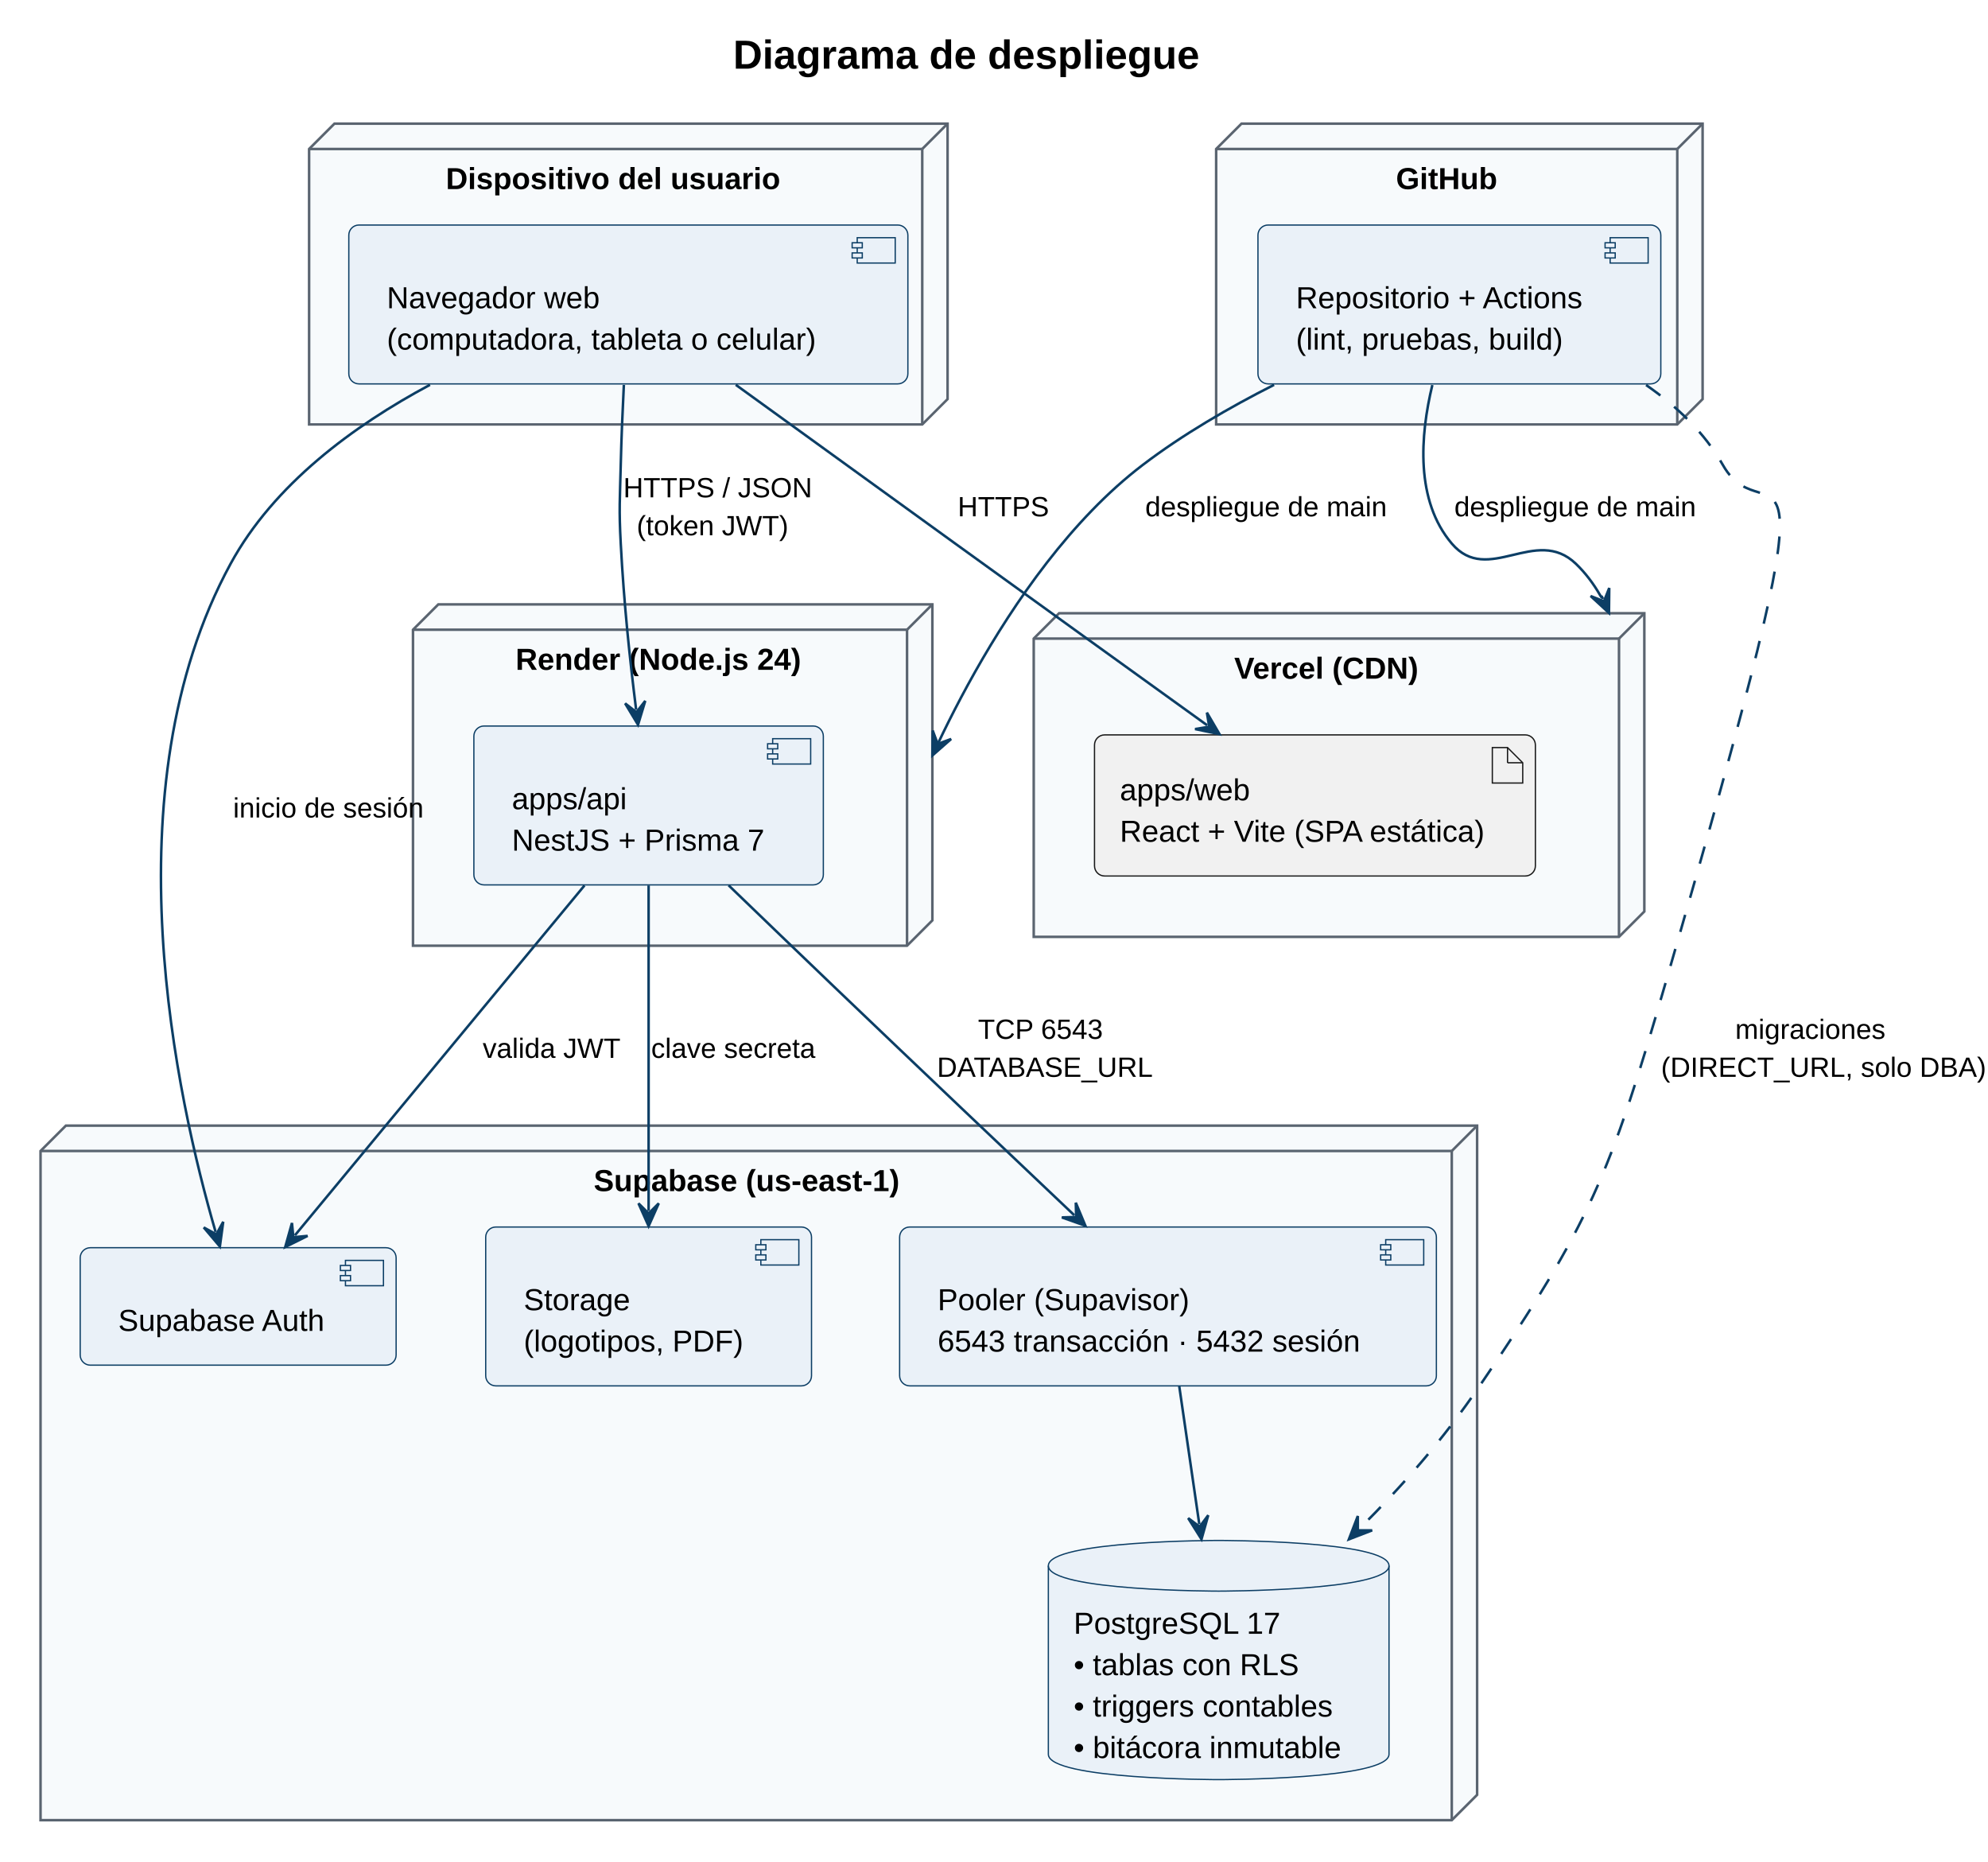
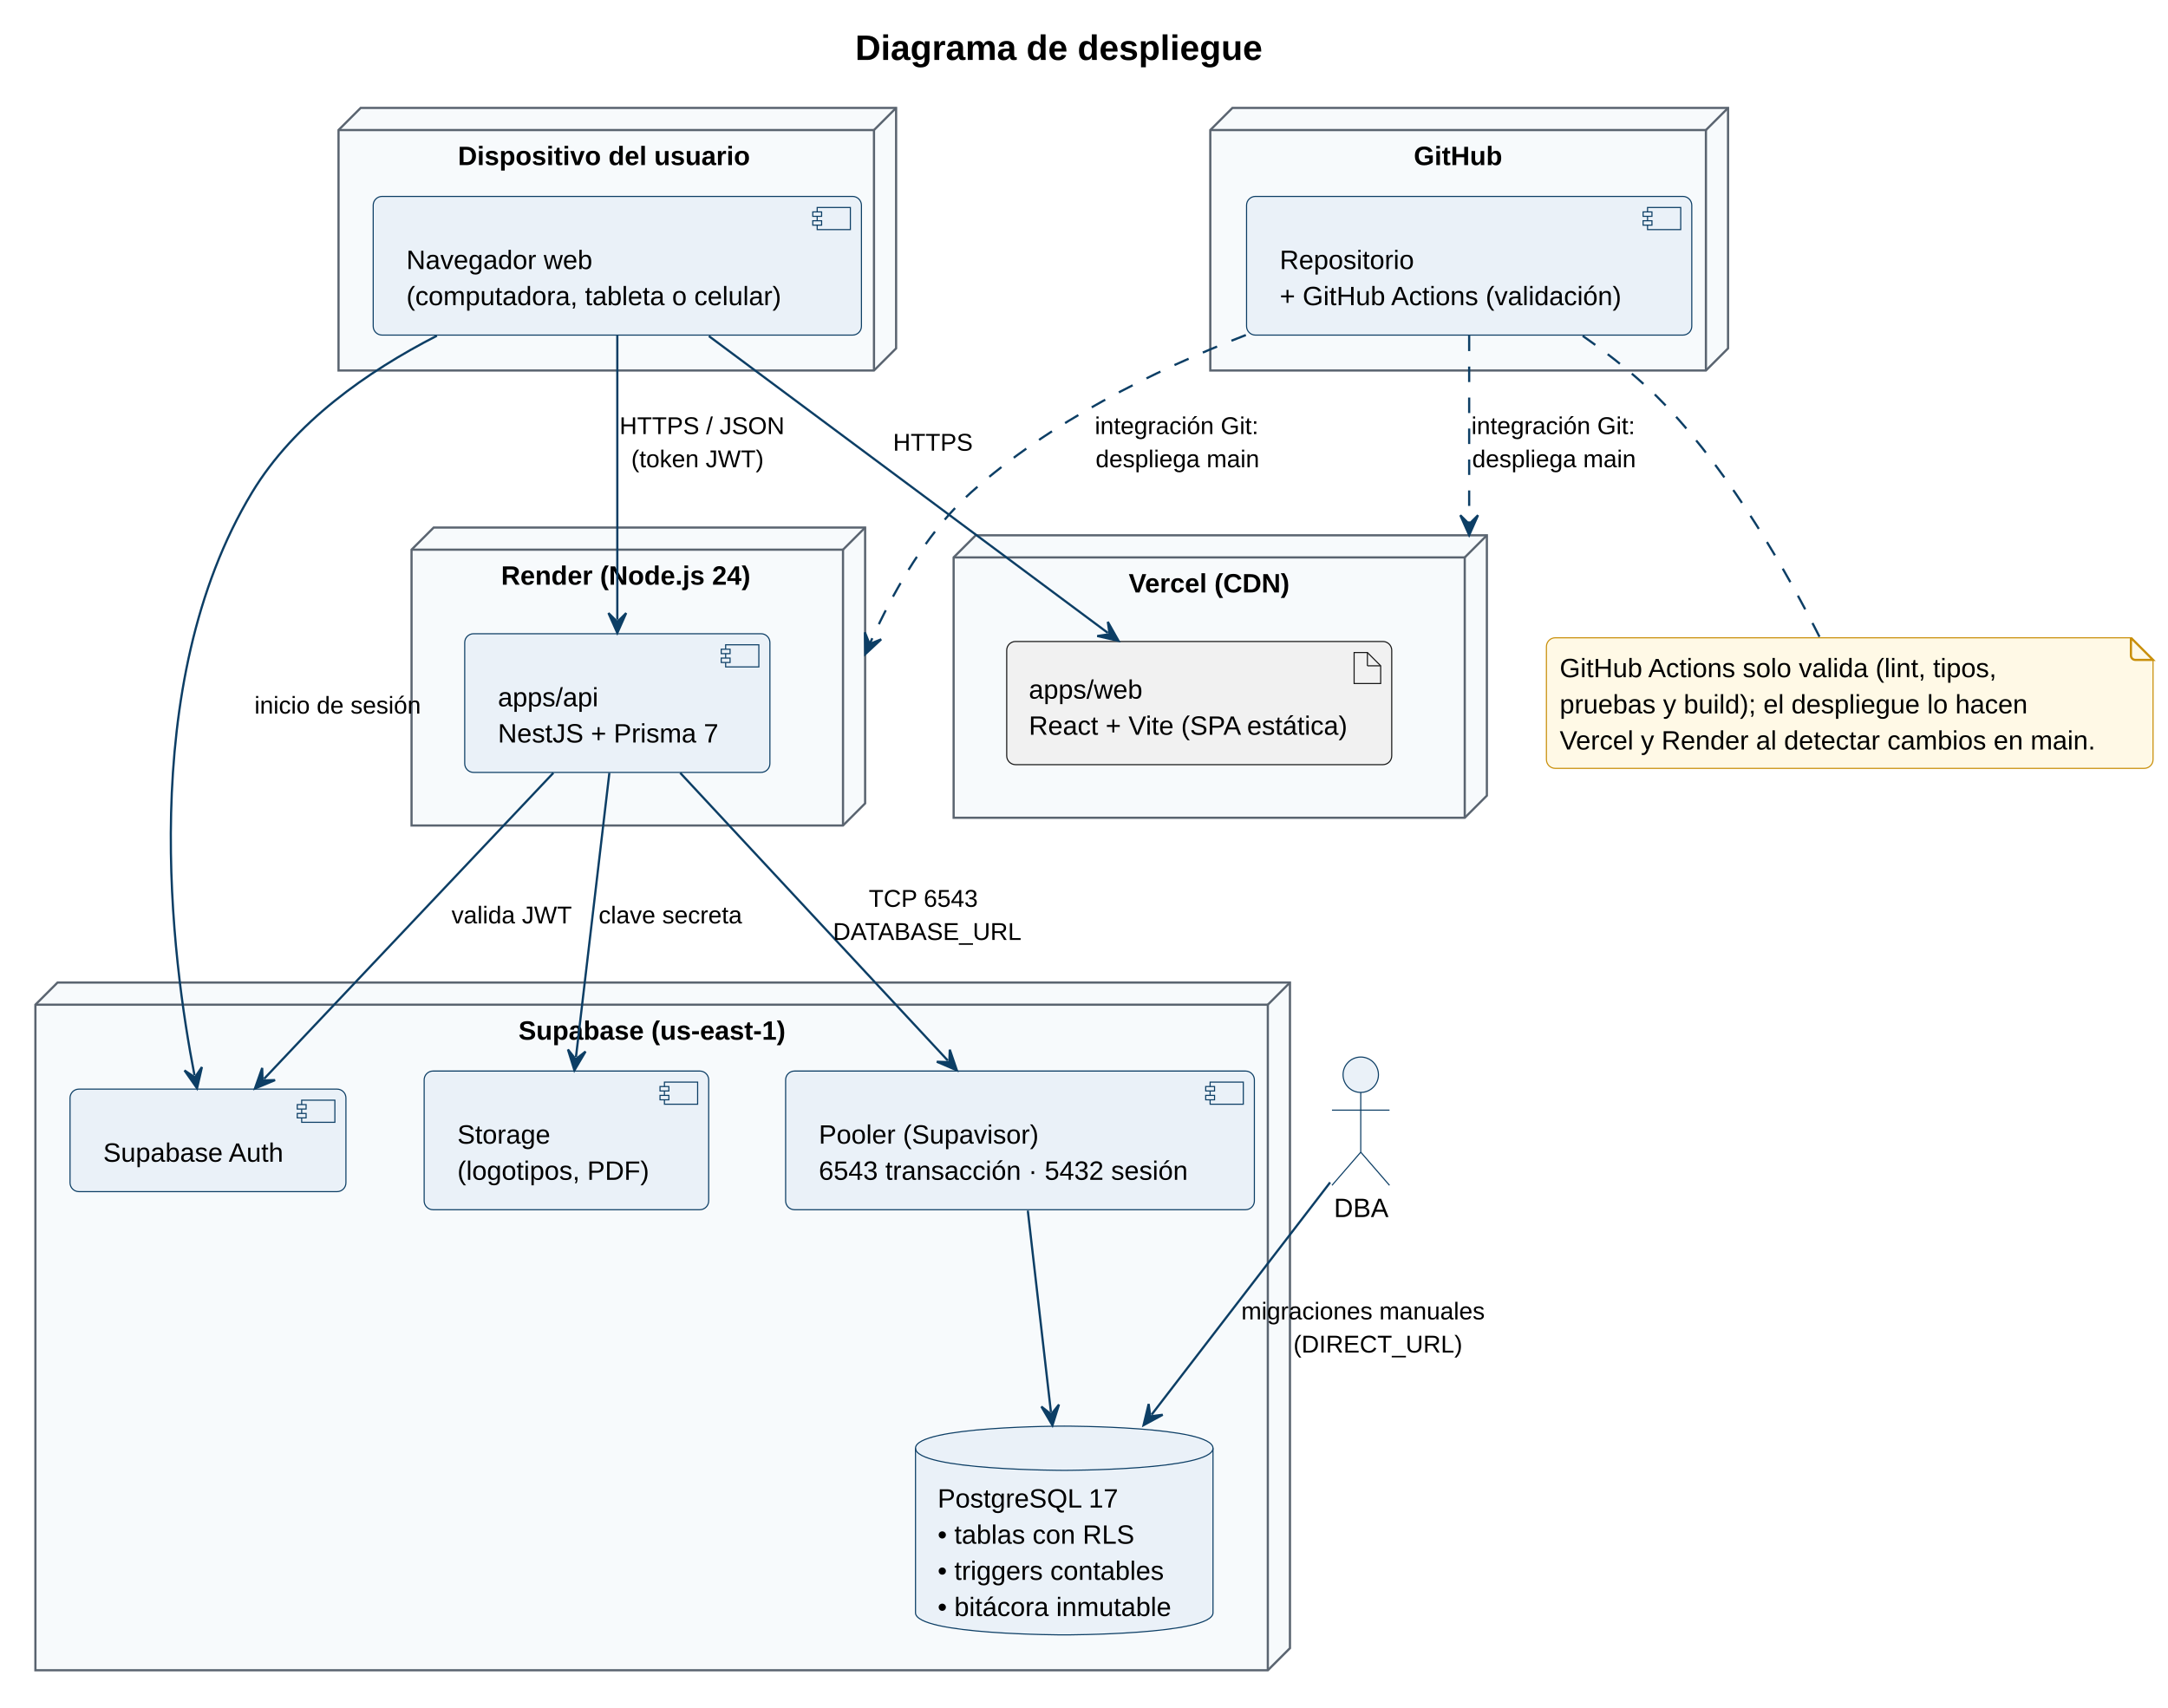
- <svg xmlns="http://www.w3.org/2000/svg" contentStyleType="text/css" data-diagram-type="DESCRIPTION" height="1148.438px" preserveAspectRatio="none" style="width:1226px;height:1148px;background:#FFFFFF;" version="1.1" viewBox="0 0 1226 1148" width="1226.562px" zoomAndPan="magnify">
+ <svg xmlns="http://www.w3.org/2000/svg" contentStyleType="text/css" data-diagram-type="DESCRIPTION" height="1206.25px" preserveAspectRatio="none" style="width:1531px;height:1206px;background:#FFFFFF;" version="1.1" viewBox="0 0 1531 1206" width="1531.25px" zoomAndPan="magnify">
  <defs />
  <g>
    <g class="title" data-source-line="2">
-       <text fill="#000000" font-family="Arial" font-size="25" font-weight="bold" lengthAdjust="spacing" textLength="301.675" x="452.123" y="42.35">Diagrama de despliegue</text>
+       <text fill="#000000" font-family="Arial" font-size="25" font-weight="bold" lengthAdjust="spacing" textLength="301.675" x="603.918" y="42.35">Diagrama de despliegue</text>
    </g>
-     <g class="cluster" data-qualified-name="DEV" data-source-line="3" id="ent0002">
-       <polygon fill="#F7FAFC" points="190.625,91.863,206.25,76.238,584.375,76.238,584.375,246.066,568.75,261.691,190.625,261.691,190.625,91.863" style="stroke:#5A6470;stroke-width:1.562;" />
-       <line style="stroke:#5A6470;stroke-width:1.562;" x1="568.75" x2="584.375" y1="91.863" y2="76.238" />
-       <line style="stroke:#5A6470;stroke-width:1.562;" x1="190.625" x2="568.75" y1="91.863" y2="91.863" />
-       <line style="stroke:#5A6470;stroke-width:1.562;" x1="568.75" x2="568.75" y1="91.863" y2="261.691" />
-       <text fill="#000000" font-family="Arial" font-size="18.75" font-weight="bold" lengthAdjust="spacing" textLength="212.608" x="274.946" y="116.594">Dispositivo del usuario</text>
+     <g class="cluster" data-qualified-name="DEV" data-source-line="4" id="ent0003">
+       <polygon fill="#F7FAFC" points="239.062,91.863,254.688,76.238,632.812,76.238,632.812,246.066,617.188,261.691,239.062,261.691,239.062,91.863" style="stroke:#5A6470;stroke-width:1.562;" />
+       <line style="stroke:#5A6470;stroke-width:1.562;" x1="617.188" x2="632.812" y1="91.863" y2="76.238" />
+       <line style="stroke:#5A6470;stroke-width:1.562;" x1="239.062" x2="617.188" y1="91.863" y2="91.863" />
+       <line style="stroke:#5A6470;stroke-width:1.562;" x1="617.188" x2="617.188" y1="91.863" y2="261.691" />
+       <text fill="#000000" font-family="Arial" font-size="18.75" font-weight="bold" lengthAdjust="spacing" textLength="212.608" x="323.384" y="116.594">Dispositivo del usuario</text>
    </g>
-     <g class="cluster" data-qualified-name="VER" data-source-line="6" id="ent0004">
-       <polygon fill="#F7FAFC" points="637.5,393.722,653.125,378.097,1014.062,378.097,1014.062,561.988,998.438,577.613,637.5,577.613,637.5,393.722" style="stroke:#5A6470;stroke-width:1.562;" />
-       <line style="stroke:#5A6470;stroke-width:1.562;" x1="998.438" x2="1014.062" y1="393.722" y2="378.097" />
-       <line style="stroke:#5A6470;stroke-width:1.562;" x1="637.5" x2="998.438" y1="393.722" y2="393.722" />
-       <line style="stroke:#5A6470;stroke-width:1.562;" x1="998.438" x2="998.438" y1="393.722" y2="577.613" />
-       <text fill="#000000" font-family="Arial" font-size="18.75" font-weight="bold" lengthAdjust="spacing" textLength="116.813" x="761.125" y="418.453">Vercel (CDN)</text>
+     <g class="cluster" data-qualified-name="VER" data-source-line="7" id="ent0005">
+       <polygon fill="#F7FAFC" points="673.438,393.722,689.062,378.097,1050,378.097,1050,561.988,1034.375,577.613,673.438,577.613,673.438,393.722" style="stroke:#5A6470;stroke-width:1.562;" />
+       <line style="stroke:#5A6470;stroke-width:1.562;" x1="1034.375" x2="1050" y1="393.722" y2="378.097" />
+       <line style="stroke:#5A6470;stroke-width:1.562;" x1="673.438" x2="1034.375" y1="393.722" y2="393.722" />
+       <line style="stroke:#5A6470;stroke-width:1.562;" x1="1034.375" x2="1034.375" y1="393.722" y2="577.613" />
+       <text fill="#000000" font-family="Arial" font-size="18.75" font-weight="bold" lengthAdjust="spacing" textLength="116.813" x="797.062" y="418.453">Vercel (CDN)</text>
    </g>
-     <g class="cluster" data-qualified-name="REN" data-source-line="9" id="ent0006">
-       <polygon fill="#F7FAFC" points="254.688,388.253,270.312,372.628,575,372.628,575,567.456,559.375,583.081,254.688,583.081,254.688,388.253" style="stroke:#5A6470;stroke-width:1.562;" />
-       <line style="stroke:#5A6470;stroke-width:1.562;" x1="559.375" x2="575" y1="388.253" y2="372.628" />
-       <line style="stroke:#5A6470;stroke-width:1.562;" x1="254.688" x2="559.375" y1="388.253" y2="388.253" />
-       <line style="stroke:#5A6470;stroke-width:1.562;" x1="559.375" x2="559.375" y1="388.253" y2="583.081" />
-       <text fill="#000000" font-family="Arial" font-size="18.75" font-weight="bold" lengthAdjust="spacing" textLength="181.295" x="317.946" y="412.985">Render (Node.js 24)</text>
+     <g class="cluster" data-qualified-name="REN" data-source-line="10" id="ent0007">
+       <polygon fill="#F7FAFC" points="290.625,388.253,306.25,372.628,610.938,372.628,610.938,567.456,595.312,583.081,290.625,583.081,290.625,388.253" style="stroke:#5A6470;stroke-width:1.562;" />
+       <line style="stroke:#5A6470;stroke-width:1.562;" x1="595.312" x2="610.938" y1="388.253" y2="372.628" />
+       <line style="stroke:#5A6470;stroke-width:1.562;" x1="290.625" x2="595.312" y1="388.253" y2="388.253" />
+       <line style="stroke:#5A6470;stroke-width:1.562;" x1="595.312" x2="595.312" y1="388.253" y2="583.081" />
+       <text fill="#000000" font-family="Arial" font-size="18.75" font-weight="bold" lengthAdjust="spacing" textLength="181.295" x="353.884" y="412.985">Render (Node.js 24)</text>
    </g>
-     <g class="cluster" data-qualified-name="SUP" data-source-line="12" id="ent0008">
-       <polygon fill="#F7FAFC" points="25,709.644,40.625,694.019,910.938,694.019,910.938,1106.613,895.312,1122.238,25,1122.238,25,709.644" style="stroke:#5A6470;stroke-width:1.562;" />
+     <g class="cluster" data-qualified-name="SUP" data-source-line="13" id="ent0009">
+       <polygon fill="#F7FAFC" points="25,709.644,40.625,694.019,910.938,694.019,910.938,1164.159,895.312,1179.784,25,1179.784,25,709.644" style="stroke:#5A6470;stroke-width:1.562;" />
      <line style="stroke:#5A6470;stroke-width:1.562;" x1="895.312" x2="910.938" y1="709.644" y2="694.019" />
      <line style="stroke:#5A6470;stroke-width:1.562;" x1="25" x2="895.312" y1="709.644" y2="709.644" />
-       <line style="stroke:#5A6470;stroke-width:1.562;" x1="895.312" x2="895.312" y1="709.644" y2="1122.238" />
+       <line style="stroke:#5A6470;stroke-width:1.562;" x1="895.312" x2="895.312" y1="709.644" y2="1179.784" />
      <text fill="#000000" font-family="Arial" font-size="18.75" font-weight="bold" lengthAdjust="spacing" textLength="191.176" x="366.131" y="734.375">Supabase (us-east-1)</text>
    </g>
-     <g class="cluster" data-qualified-name="GH" data-source-line="18" id="ent0013">
-       <polygon fill="#F7FAFC" points="750,91.863,765.625,76.238,1050,76.238,1050,246.066,1034.375,261.691,750,261.691,750,91.863" style="stroke:#5A6470;stroke-width:1.562;" />
-       <line style="stroke:#5A6470;stroke-width:1.562;" x1="1034.375" x2="1050" y1="91.863" y2="76.238" />
-       <line style="stroke:#5A6470;stroke-width:1.562;" x1="750" x2="1034.375" y1="91.863" y2="91.863" />
-       <line style="stroke:#5A6470;stroke-width:1.562;" x1="1034.375" x2="1034.375" y1="91.863" y2="261.691" />
-       <text fill="#000000" font-family="Arial" font-size="18.75" font-weight="bold" lengthAdjust="spacing" textLength="65.701" x="860.9" y="116.594">GitHub</text>
+     <g class="cluster" data-qualified-name="GH" data-source-line="19" id="ent0014">
+       <polygon fill="#F7FAFC" points="854.688,91.863,870.312,76.238,1220.312,76.238,1220.312,246.066,1204.688,261.691,854.688,261.691,854.688,91.863" style="stroke:#5A6470;stroke-width:1.562;" />
+       <line style="stroke:#5A6470;stroke-width:1.562;" x1="1204.688" x2="1220.312" y1="91.863" y2="76.238" />
+       <line style="stroke:#5A6470;stroke-width:1.562;" x1="854.688" x2="1204.688" y1="91.863" y2="91.863" />
+       <line style="stroke:#5A6470;stroke-width:1.562;" x1="1204.688" x2="1204.688" y1="91.863" y2="261.691" />
+       <text fill="#000000" font-family="Arial" font-size="18.75" font-weight="bold" lengthAdjust="spacing" textLength="65.701" x="998.4" y="116.594">GitHub</text>
    </g>
-     <g class="entity" data-qualified-name="DEV.NAV" data-source-line="4" id="ent0003">
-       <rect fill="#EAF1F8" height="97.95" rx="6.25" ry="6.25" style="stroke:#0C3E65;stroke-width:0.781;" width="344.783" x="215.109" y="138.738" />
-       <rect fill="#EAF1F8" height="15.625" style="stroke:#0C3E65;stroke-width:0.781;" width="23.438" x="528.643" y="146.55" />
-       <rect fill="#EAF1F8" height="3.125" style="stroke:#0C3E65;stroke-width:0.781;" width="6.25" x="525.518" y="149.675" />
-       <rect fill="#EAF1F8" height="3.125" style="stroke:#0C3E65;stroke-width:0.781;" width="6.25" x="525.518" y="155.925" />
-       <text fill="#000000" font-family="Arial" font-size="18.75" lengthAdjust="spacing" textLength="139.257" x="238.547" y="190.031">Navegador web</text>
-       <text fill="#000000" font-family="Arial" font-size="18.75" lengthAdjust="spacing" textLength="282.283" x="238.547" y="215.569">(computadora, tableta o celular)</text>
+     <g class="entity" data-qualified-name="DEV.NAV" data-source-line="5" id="ent0004">
+       <rect fill="#EAF1F8" height="97.95" rx="6.25" ry="6.25" style="stroke:#0C3E65;stroke-width:0.781;" width="344.783" x="263.547" y="138.738" />
+       <rect fill="#EAF1F8" height="15.625" style="stroke:#0C3E65;stroke-width:0.781;" width="23.438" x="577.08" y="146.55" />
+       <rect fill="#EAF1F8" height="3.125" style="stroke:#0C3E65;stroke-width:0.781;" width="6.25" x="573.955" y="149.675" />
+       <rect fill="#EAF1F8" height="3.125" style="stroke:#0C3E65;stroke-width:0.781;" width="6.25" x="573.955" y="155.925" />
+       <text fill="#000000" font-family="Arial" font-size="18.75" lengthAdjust="spacing" textLength="139.257" x="286.984" y="190.031">Navegador web</text>
+       <text fill="#000000" font-family="Arial" font-size="18.75" lengthAdjust="spacing" textLength="282.283" x="286.984" y="215.569">(computadora, tableta o celular)</text>
    </g>
-     <g class="entity" data-qualified-name="VER.WEB" data-source-line="7" id="ent0005">
-       <rect fill="#F1F1F1" height="87.013" rx="6.25" ry="6.25" style="stroke:#181818;stroke-width:0.781;" width="271.895" x="674.984" y="453.097" />
-       <polygon fill="#F1F1F1" points="920.317,460.909,920.317,482.784,939.067,482.784,939.067,470.284,929.692,460.909,920.317,460.909" style="stroke:#181818;stroke-width:0.781;" />
-       <line style="stroke:#181818;stroke-width:0.781;" x1="929.692" x2="929.692" y1="460.909" y2="470.284" />
-       <line style="stroke:#181818;stroke-width:0.781;" x1="939.067" x2="929.692" y1="470.284" y2="470.284" />
-       <text fill="#000000" font-family="Arial" font-size="18.75" lengthAdjust="spacing" textLength="86.382" x="690.609" y="493.453">apps/web</text>
-       <text fill="#000000" font-family="Arial" font-size="18.75" lengthAdjust="spacing" textLength="225.02" x="690.609" y="518.991">React + Vite (SPA estática)</text>
+     <g class="entity" data-qualified-name="VER.WEB" data-source-line="8" id="ent0006">
+       <rect fill="#F1F1F1" height="87.013" rx="6.25" ry="6.25" style="stroke:#181818;stroke-width:0.781;" width="271.895" x="710.922" y="453.097" />
+       <polygon fill="#F1F1F1" points="956.255,460.909,956.255,482.784,975.005,482.784,975.005,470.284,965.63,460.909,956.255,460.909" style="stroke:#181818;stroke-width:0.781;" />
+       <line style="stroke:#181818;stroke-width:0.781;" x1="965.63" x2="965.63" y1="460.909" y2="470.284" />
+       <line style="stroke:#181818;stroke-width:0.781;" x1="975.005" x2="965.63" y1="470.284" y2="470.284" />
+       <text fill="#000000" font-family="Arial" font-size="18.75" lengthAdjust="spacing" textLength="86.382" x="726.547" y="493.453">apps/web</text>
+       <text fill="#000000" font-family="Arial" font-size="18.75" lengthAdjust="spacing" textLength="225.02" x="726.547" y="518.991">React + Vite (SPA estática)</text>
    </g>
-     <g class="entity" data-qualified-name="REN.API" data-source-line="10" id="ent0007">
-       <rect fill="#EAF1F8" height="97.95" rx="6.25" ry="6.25" style="stroke:#0C3E65;stroke-width:0.781;" width="215.52" x="292.234" y="447.628" />
-       <rect fill="#EAF1F8" height="15.625" style="stroke:#0C3E65;stroke-width:0.781;" width="23.438" x="476.504" y="455.441" />
-       <rect fill="#EAF1F8" height="3.125" style="stroke:#0C3E65;stroke-width:0.781;" width="6.25" x="473.379" y="458.566" />
-       <rect fill="#EAF1F8" height="3.125" style="stroke:#0C3E65;stroke-width:0.781;" width="6.25" x="473.379" y="464.816" />
-       <text fill="#000000" font-family="Arial" font-size="18.75" lengthAdjust="spacing" textLength="76.425" x="315.672" y="498.922">apps/api</text>
-       <text fill="#000000" font-family="Arial" font-size="18.75" lengthAdjust="spacing" textLength="153.02" x="315.672" y="524.46">NestJS + Prisma 7</text>
+     <g class="entity" data-qualified-name="REN.API" data-source-line="11" id="ent0008">
+       <rect fill="#EAF1F8" height="97.95" rx="6.25" ry="6.25" style="stroke:#0C3E65;stroke-width:0.781;" width="215.52" x="328.172" y="447.628" />
+       <rect fill="#EAF1F8" height="15.625" style="stroke:#0C3E65;stroke-width:0.781;" width="23.438" x="512.442" y="455.441" />
+       <rect fill="#EAF1F8" height="3.125" style="stroke:#0C3E65;stroke-width:0.781;" width="6.25" x="509.317" y="458.566" />
+       <rect fill="#EAF1F8" height="3.125" style="stroke:#0C3E65;stroke-width:0.781;" width="6.25" x="509.317" y="464.816" />
+       <text fill="#000000" font-family="Arial" font-size="18.75" lengthAdjust="spacing" textLength="76.425" x="351.609" y="498.922">apps/api</text>
+       <text fill="#000000" font-family="Arial" font-size="18.75" lengthAdjust="spacing" textLength="153.02" x="351.609" y="524.46">NestJS + Prisma 7</text>
    </g>
-     <g class="entity" data-qualified-name="SUP.PG" data-source-line="13" id="ent0009">
-       <path d="M646.516,965.394 C646.516,949.769 751.56,949.769 751.56,949.769 C751.56,949.769 856.604,949.769 856.604,965.394 L856.604,1081.607 C856.604,1097.232 751.56,1097.232 751.56,1097.232 C751.56,1097.232 646.516,1097.232 646.516,1081.607 L646.516,965.394" fill="#EAF1F8" style="stroke:#0C3E65;stroke-width:0.781;" />
-       <path d="M646.516,965.394 C646.516,981.019 751.56,981.019 751.56,981.019 C751.56,981.019 856.604,981.019 856.604,965.394" fill="none" style="stroke:#0C3E65;stroke-width:0.781;" />
-       <text fill="#000000" font-family="Arial" font-size="18.75" lengthAdjust="spacing" textLength="129.376" x="662.141" y="1007.313">PostgreSQL 17</text>
-       <text fill="#000000" font-family="Arial" font-size="18.75" lengthAdjust="spacing" textLength="138.545" x="662.141" y="1032.85">• tablas con RLS</text>
-       <text fill="#000000" font-family="Arial" font-size="18.75" lengthAdjust="spacing" textLength="171.657" x="662.141" y="1058.388">• triggers contables</text>
-       <text fill="#000000" font-family="Arial" font-size="18.75" lengthAdjust="spacing" textLength="178.839" x="662.141" y="1083.926">• bitácora inmutable</text>
+     <g class="entity" data-qualified-name="SUP.PG" data-source-line="14" id="ent0010">
+       <path d="M646.516,1022.941 C646.516,1007.316 751.56,1007.316 751.56,1007.316 C751.56,1007.316 856.604,1007.316 856.604,1022.941 L856.604,1139.154 C856.604,1154.779 751.56,1154.779 751.56,1154.779 C751.56,1154.779 646.516,1154.779 646.516,1139.154 L646.516,1022.941" fill="#EAF1F8" style="stroke:#0C3E65;stroke-width:0.781;" />
+       <path d="M646.516,1022.941 C646.516,1038.566 751.56,1038.566 751.56,1038.566 C751.56,1038.566 856.604,1038.566 856.604,1022.941" fill="none" style="stroke:#0C3E65;stroke-width:0.781;" />
+       <text fill="#000000" font-family="Arial" font-size="18.75" lengthAdjust="spacing" textLength="129.376" x="662.141" y="1064.86">PostgreSQL 17</text>
+       <text fill="#000000" font-family="Arial" font-size="18.75" lengthAdjust="spacing" textLength="138.545" x="662.141" y="1090.397">• tablas con RLS</text>
+       <text fill="#000000" font-family="Arial" font-size="18.75" lengthAdjust="spacing" textLength="171.657" x="662.141" y="1115.935">• triggers contables</text>
+       <text fill="#000000" font-family="Arial" font-size="18.75" lengthAdjust="spacing" textLength="178.839" x="662.141" y="1141.473">• bitácora inmutable</text>
    </g>
-     <g class="entity" data-qualified-name="SUP.AUTH" data-source-line="14" id="ent0010">
+     <g class="entity" data-qualified-name="SUP.AUTH" data-source-line="15" id="ent0011">
      <rect fill="#EAF1F8" height="72.413" rx="6.25" ry="6.25" style="stroke:#0C3E65;stroke-width:0.781;" width="194.838" x="49.453" y="769.284" />
      <rect fill="#EAF1F8" height="15.625" style="stroke:#0C3E65;stroke-width:0.781;" width="23.438" x="213.042" y="777.097" />
      <rect fill="#EAF1F8" height="3.125" style="stroke:#0C3E65;stroke-width:0.781;" width="6.25" x="209.917" y="780.222" />
      <rect fill="#EAF1F8" height="3.125" style="stroke:#0C3E65;stroke-width:0.781;" width="6.25" x="209.917" y="786.472" />
      <text fill="#000000" font-family="Arial" font-size="18.75" lengthAdjust="spacing" textLength="132.338" x="72.891" y="820.578">Supabase Auth</text>
    </g>
-     <g class="entity" data-qualified-name="SUP.STO" data-source-line="15" id="ent0011">
+     <g class="entity" data-qualified-name="SUP.STO" data-source-line="16" id="ent0012">
      <rect fill="#EAF1F8" height="97.95" rx="6.25" ry="6.25" style="stroke:#0C3E65;stroke-width:0.781;" width="200.932" x="299.531" y="756.519" />
      <rect fill="#EAF1F8" height="15.625" style="stroke:#0C3E65;stroke-width:0.781;" width="23.438" x="469.214" y="764.331" />
      <rect fill="#EAF1F8" height="3.125" style="stroke:#0C3E65;stroke-width:0.781;" width="6.25" x="466.089" y="767.456" />
      <rect fill="#EAF1F8" height="3.125" style="stroke:#0C3E65;stroke-width:0.781;" width="6.25" x="466.089" y="773.706" />
      <text fill="#000000" font-family="Arial" font-size="18.75" lengthAdjust="spacing" textLength="68.775" x="322.969" y="807.813">Storage</text>
      <text fill="#000000" font-family="Arial" font-size="18.75" lengthAdjust="spacing" textLength="138.432" x="322.969" y="833.35">(logotipos, PDF)</text>
    </g>
-     <g class="entity" data-qualified-name="SUP.POOL" data-source-line="16" id="ent0012">
+     <g class="entity" data-qualified-name="SUP.POOL" data-source-line="17" id="ent0013">
      <rect fill="#EAF1F8" height="97.95" rx="6.25" ry="6.25" style="stroke:#0C3E65;stroke-width:0.781;" width="331.021" x="554.797" y="756.519" />
      <rect fill="#EAF1F8" height="15.625" style="stroke:#0C3E65;stroke-width:0.781;" width="23.438" x="854.567" y="764.331" />
      <rect fill="#EAF1F8" height="3.125" style="stroke:#0C3E65;stroke-width:0.781;" width="6.25" x="851.442" y="767.456" />
      <rect fill="#EAF1F8" height="3.125" style="stroke:#0C3E65;stroke-width:0.781;" width="6.25" x="851.442" y="773.706" />
      <text fill="#000000" font-family="Arial" font-size="18.75" lengthAdjust="spacing" textLength="159.676" x="578.234" y="807.813">Pooler (Supavisor)</text>
      <text fill="#000000" font-family="Arial" font-size="18.75" lengthAdjust="spacing" textLength="268.521" x="578.234" y="833.35">6543 transacción · 5432 sesión</text>
    </g>
-     <g class="entity" data-qualified-name="GH.CI" data-source-line="19" id="ent0014">
-       <rect fill="#EAF1F8" height="97.95" rx="6.25" ry="6.25" style="stroke:#0C3E65;stroke-width:0.781;" width="248.445" x="775.781" y="138.738" />
-       <rect fill="#EAF1F8" height="15.625" style="stroke:#0C3E65;stroke-width:0.781;" width="23.438" x="992.976" y="146.55" />
-       <rect fill="#EAF1F8" height="3.125" style="stroke:#0C3E65;stroke-width:0.781;" width="6.25" x="989.851" y="149.675" />
-       <rect fill="#EAF1F8" height="3.125" style="stroke:#0C3E65;stroke-width:0.781;" width="6.25" x="989.851" y="155.925" />
-       <text fill="#000000" font-family="Arial" font-size="18.75" lengthAdjust="spacing" textLength="185.945" x="799.219" y="190.031">Repositorio + Actions</text>
-       <text fill="#000000" font-family="Arial" font-size="18.75" lengthAdjust="spacing" textLength="175.876" x="799.219" y="215.569">(lint, pruebas, build)</text>
+     <g class="entity" data-qualified-name="GH.CI" data-source-line="20" id="ent0015">
+       <rect fill="#EAF1F8" height="97.95" rx="6.25" ry="6.25" style="stroke:#0C3E65;stroke-width:0.781;" width="314.408" x="880.297" y="138.738" />
+       <rect fill="#EAF1F8" height="15.625" style="stroke:#0C3E65;stroke-width:0.781;" width="23.438" x="1163.455" y="146.55" />
+       <rect fill="#EAF1F8" height="3.125" style="stroke:#0C3E65;stroke-width:0.781;" width="6.25" x="1160.33" y="149.675" />
+       <rect fill="#EAF1F8" height="3.125" style="stroke:#0C3E65;stroke-width:0.781;" width="6.25" x="1160.33" y="155.925" />
+       <text fill="#000000" font-family="Arial" font-size="18.75" lengthAdjust="spacing" textLength="100.969" x="903.734" y="190.031">Repositorio</text>
+       <text fill="#000000" font-family="Arial" font-size="18.75" lengthAdjust="spacing" textLength="251.908" x="903.734" y="215.569">+ GitHub Actions (validación)</text>
    </g>
-     <g class="link" data-entity-1="ent0003" data-entity-2="ent0005" data-link-type="dependency" data-source-line="22" id="lnk15">
-       <path d="M453.75,237.253 C493.062,265.722 543.891,302.503 589.062,335.128 C644.297,375.019 699.721,414.946 744.455,447.165" fill="none" id="NAV-to-WEB" style="stroke:#0C3E65;stroke-width:1.562;" />
-       <polygon fill="#0C3E65" points="752.062,452.644,744.304,439.354,745.723,448.078,736.999,449.497,752.062,452.644" style="stroke:#0C3E65;stroke-width:1.562;" />
-       <text fill="#000000" font-family="Arial" font-size="17.188" lengthAdjust="spacing" textLength="51.682" x="590.625" y="318.345">HTTPS</text>
+     <g class="entity" data-qualified-name="DBA" data-source-line="3" id="ent0002">
+       <ellipse cx="960.938" cy="759.128" fill="#EAF1F8" rx="12.5" ry="12.5" style="stroke:#0C3E65;stroke-width:0.781;" />
+       <path d="M960.938,771.628 L960.938,813.816 M940.625,784.128 L981.25,784.128 M960.938,813.816 L940.625,837.253 M960.938,813.816 L981.25,837.253" fill="none" style="stroke:#0C3E65;stroke-width:0.781;" />
+       <text fill="#000000" font-family="Arial" font-size="18.75" lengthAdjust="spacing" textLength="37.856" x="942.009" y="859.641">DBA</text>
    </g>
-     <g class="link" data-entity-1="ent0003" data-entity-2="ent0007" data-link-type="dependency" data-source-line="23" id="lnk16">
-       <path d="M384.734,237.316 C383.938,253.05 383.203,270.613 382.812,286.691 C382.297,308.206 381.656,313.628 382.812,335.128 C384.828,372.769 388.335,405.873 392.304,437.56" fill="none" id="NAV-to-API" style="stroke:#0C3E65;stroke-width:1.562;" />
-       <polygon fill="#0C3E65" points="393.469,446.863,397.923,432.132,392.498,439.111,385.52,433.686,393.469,446.863" style="stroke:#0C3E65;stroke-width:1.562;" />
-       <text fill="#000000" font-family="Arial" font-size="17.188" lengthAdjust="spacing" textLength="107.627" x="384.375" y="306.627">HTTPS / JSON</text>
-       <text fill="#000000" font-family="Arial" font-size="17.188" lengthAdjust="spacing" textLength="91.11" x="392.634" y="330.036">(token JWT)</text>
+     <g class="entity" data-qualified-name="GMN26" data-source-line="34" id="ent0027">
+       <path d="M1092.047,456.738 L1092.047,536.476 A6.25,6.25 0 0 0 1098.297,542.726 L1514.2,542.726 A6.25,6.25 0 0 0 1520.45,536.476 L1520.45,466.113 L1504.825,450.488 L1098.297,450.488 A6.25,6.25 0 0 0 1092.047,456.738" fill="#FFF9E6" style="stroke:#C98F0A;stroke-width:0.781;" />
+       <path d="M1504.825,450.488 L1504.825,462.988 A3.125,3.125 0 0 0 1507.95,466.113 L1520.45,466.113 L1504.825,450.488" fill="#FFF9E6" style="stroke:#C98F0A;stroke-width:1.562;" />
+       <text fill="#000000" font-family="Arial" font-size="18.75" lengthAdjust="spacing" textLength="326.59" x="1101.422" y="478.344">GitHub Actions solo valida (lint, tipos,</text>
+       <text fill="#000000" font-family="Arial" font-size="18.75" lengthAdjust="spacing" textLength="347.684" x="1101.422" y="503.882">pruebas y build); el despliegue lo hacen</text>
+       <text fill="#000000" font-family="Arial" font-size="18.75" lengthAdjust="spacing" textLength="395.59" x="1101.422" y="529.419">Vercel y Render al detectar cambios en main.</text>
    </g>
-     <g class="link" data-entity-1="ent0003" data-entity-2="ent0010" data-link-type="dependency" data-source-line="24" id="lnk17">
-       <path d="M265.172,237.253 C217.906,262.534 168.859,298.659 142.188,347.628 C66.203,487.113 109.485,679.003 132.97,759.55" fill="none" id="NAV-to-AUTH" style="stroke:#0C3E65;stroke-width:1.562;" />
-       <polygon fill="#0C3E65" points="135.594,768.55,137.658,753.3,133.407,761.05,125.657,756.799,135.594,768.55" style="stroke:#0C3E65;stroke-width:1.562;" />
-       <text fill="#000000" font-family="Arial" font-size="17.188" lengthAdjust="spacing" textLength="123.388" x="143.75" y="504.033">inicio de sesión</text>
+     <g class="link" data-entity-1="ent0004" data-entity-2="ent0006" data-link-type="dependency" data-source-line="23" id="lnk16">
+       <path d="M500.594,237.394 C580.156,296.581 706.479,390.579 782.354,447.032" fill="none" id="NAV-to-WEB" style="stroke:#0C3E65;stroke-width:1.562;" />
+       <polygon fill="#0C3E65" points="789.875,452.628,782.323,439.219,783.607,447.965,774.862,449.248,789.875,452.628" style="stroke:#0C3E65;stroke-width:1.562;" />
+       <text fill="#000000" font-family="Arial" font-size="17.188" lengthAdjust="spacing" textLength="51.682" x="630.641" y="318.345">HTTPS</text>
    </g>
-     <g class="link" data-entity-1="ent0007" data-entity-2="ent0012" data-link-type="dependency" data-source-line="25" id="lnk18">
-       <path d="M449.328,545.847 C469.391,565.191 492.797,587.738 514.062,608.081 C566.875,658.597 620.755,709.713 662.552,749.292" fill="none" id="API-to-POOL" style="stroke:#0C3E65;stroke-width:1.562;" />
-       <polygon fill="#0C3E65" points="669.359,755.738,663.446,741.53,663.687,750.366,654.851,750.607,669.359,755.738" style="stroke:#0C3E65;stroke-width:1.562;" />
-       <text fill="#000000" font-family="Arial" font-size="17.188" lengthAdjust="spacing" textLength="74.61" x="603.108" y="640.517">TCP 6543</text>
-       <text fill="#000000" font-family="Arial" font-size="17.188" lengthAdjust="spacing" textLength="125.107" x="577.859" y="663.926">DATABASE_URL</text>
+     <g class="link" data-entity-1="ent0004" data-entity-2="ent0008" data-link-type="dependency" data-source-line="24" id="lnk17">
+       <path d="M435.938,237.05 C435.938,294.331 435.938,380.378 435.938,437.722" fill="none" id="NAV-to-API" style="stroke:#0C3E65;stroke-width:1.562;" />
+       <polygon fill="#0C3E65" points="435.938,447.097,442.188,433.034,435.938,439.284,429.688,433.034,435.938,447.097" style="stroke:#0C3E65;stroke-width:1.562;" />
+       <text fill="#000000" font-family="Arial" font-size="17.188" lengthAdjust="spacing" textLength="107.627" x="437.5" y="306.627">HTTPS / JSON</text>
+       <text fill="#000000" font-family="Arial" font-size="17.188" lengthAdjust="spacing" textLength="91.11" x="445.759" y="330.036">(token JWT)</text>
    </g>
-     <g class="link" data-entity-1="ent0012" data-entity-2="ent0009" data-link-type="dependency" data-source-line="26" id="lnk19">
-       <path d="M727.25,854.738 C731.281,882.441 735.091,908.632 739.607,939.757" fill="none" id="POOL-to-PG" style="stroke:#0C3E65;stroke-width:1.562;" />
-       <polygon fill="#0C3E65" points="740.953,949.034,745.119,934.22,739.831,941.303,732.749,936.015,740.953,949.034" style="stroke:#0C3E65;stroke-width:1.562;" />
+     <g class="link" data-entity-1="ent0004" data-entity-2="ent0011" data-link-type="dependency" data-source-line="25" id="lnk18">
+       <path d="M308.531,237.144 C259.375,262.331 207.906,298.425 178.125,347.628 C95.5,484.175 121.569,678.394 137.35,759.504" fill="none" id="NAV-to-AUTH" style="stroke:#0C3E65;stroke-width:1.562;" />
+       <polygon fill="#0C3E65" points="139.141,768.706,142.59,753.709,137.649,761.038,130.32,756.096,139.141,768.706" style="stroke:#0C3E65;stroke-width:1.562;" />
+       <text fill="#000000" font-family="Arial" font-size="17.188" lengthAdjust="spacing" textLength="123.388" x="179.688" y="504.033">inicio de sesión</text>
    </g>
-     <g class="link" data-entity-1="ent0007" data-entity-2="ent0010" data-link-type="dependency" data-source-line="27" id="lnk20">
-       <path d="M360.453,545.941 C309.281,607.753 227.307,706.766 181.885,761.626" fill="none" id="API-to-AUTH" style="stroke:#0C3E65;stroke-width:1.562;" />
-       <polygon fill="#0C3E65" points="175.906,768.847,189.689,762.001,180.889,762.829,180.06,754.029,175.906,768.847" style="stroke:#0C3E65;stroke-width:1.562;" />
-       <text fill="#000000" font-family="Arial" font-size="17.188" lengthAdjust="spacing" textLength="82.156" x="297.672" y="652.236">valida JWT</text>
+     <g class="link" data-entity-1="ent0008" data-entity-2="ent0013" data-link-type="dependency" data-source-line="26" id="lnk19">
+       <path d="M480.375,545.941 C533.641,603.222 616.007,691.762 669.335,749.122" fill="none" id="API-to-POOL" style="stroke:#0C3E65;stroke-width:1.562;" />
+       <polygon fill="#0C3E65" points="675.719,755.988,670.721,741.433,670.399,750.266,661.566,749.944,675.719,755.988" style="stroke:#0C3E65;stroke-width:1.562;" />
+       <text fill="#000000" font-family="Arial" font-size="17.188" lengthAdjust="spacing" textLength="74.61" x="613.467" y="640.517">TCP 6543</text>
+       <text fill="#000000" font-family="Arial" font-size="17.188" lengthAdjust="spacing" textLength="125.107" x="588.219" y="663.926">DATABASE_URL</text>
    </g>
-     <g class="link" data-entity-1="ent0007" data-entity-2="ent0011" data-link-type="dependency" data-source-line="28" id="lnk21">
-       <path d="M400,545.941 C400,603.206 400,689.253 400,746.613" fill="none" id="API-to-STO" style="stroke:#0C3E65;stroke-width:1.562;" />
-       <polygon fill="#0C3E65" points="400,755.988,406.25,741.925,400,748.175,393.75,741.925,400,755.988" style="stroke:#0C3E65;stroke-width:1.562;" />
-       <text fill="#000000" font-family="Arial" font-size="17.188" lengthAdjust="spacing" textLength="104.035" x="401.562" y="652.236">clave secreta</text>
+     <g class="link" data-entity-1="ent0013" data-entity-2="ent0010" data-link-type="dependency" data-source-line="27" id="lnk20">
+       <path d="M725.828,855.128 C730.641,897.144 736.652,949.439 742.152,997.47" fill="none" id="POOL-to-PG" style="stroke:#0C3E65;stroke-width:1.562;" />
+       <polygon fill="#0C3E65" points="743.219,1006.784,747.828,992.102,742.33,999.023,735.409,993.524,743.219,1006.784" style="stroke:#0C3E65;stroke-width:1.562;" />
    </g>
-     <g class="link" data-entity-1="ent0014" data-entity-2="ent0004" data-link-type="dependency" data-source-line="29" id="lnk22">
-       <path d="M883.328,237.378 C875.75,268.769 872.828,308.675 895.312,335.128 C917.641,361.394 947.047,323.691 971.875,347.628 C977.797,353.335 982.711,359.87 986.775,366.941 C988.808,370.477 986.911,365.541 988.538,369.309" fill="none" id="CI-to-VER" style="stroke:#0C3E65;stroke-width:1.562;" />
-       <polygon fill="#0C3E65" points="992.255,377.916,992.418,362.528,989.158,370.744,980.942,367.484,992.255,377.916" style="stroke:#0C3E65;stroke-width:1.562;" />
-       <text fill="#000000" font-family="Arial" font-size="17.188" lengthAdjust="spacing" textLength="158.485" x="896.875" y="318.345">despliegue de main</text>
+     <g class="link" data-entity-1="ent0008" data-entity-2="ent0011" data-link-type="dependency" data-source-line="28" id="lnk21">
+       <path d="M390.766,545.941 C332.344,607.753 238.347,707.176 186.472,762.035" fill="none" id="API-to-AUTH" style="stroke:#0C3E65;stroke-width:1.562;" />
+       <polygon fill="#0C3E65" points="180.031,768.847,194.234,762.923,185.399,763.17,185.152,754.335,180.031,768.847" style="stroke:#0C3E65;stroke-width:1.562;" />
+       <text fill="#000000" font-family="Arial" font-size="17.188" lengthAdjust="spacing" textLength="82.156" x="318.859" y="652.236">valida JWT</text>
    </g>
-     <g class="link" data-entity-1="ent0014" data-entity-2="ent0006" data-link-type="dependency" data-source-line="30" id="lnk23">
-       <path d="M785.719,237.269 C757.969,251.3 729.25,267.972 704.688,286.691 C660.797,320.128 625.668,371.12 601.307,414.288 C595.216,425.08 589.799,435.383 585.086,444.801 C582.729,449.509 580.549,453.997 578.548,458.213 C577.548,460.321 576.593,462.362 575.683,464.328 C575.456,464.82 579.148,456.789 578.926,457.271" fill="none" id="CI-to-REN" style="stroke:#0C3E65;stroke-width:1.562;" />
-       <polygon fill="#0C3E65" points="575.01,465.789,586.562,455.623,578.273,458.691,575.205,450.402,575.01,465.789" style="stroke:#0C3E65;stroke-width:1.562;" />
-       <text fill="#000000" font-family="Arial" font-size="17.188" lengthAdjust="spacing" textLength="158.485" x="706.25" y="318.345">despliegue de main</text>
+     <g class="link" data-entity-1="ent0008" data-entity-2="ent0012" data-link-type="dependency" data-source-line="29" id="lnk22">
+       <path d="M430.328,545.941 C423.594,603.222 413.468,689.317 406.734,746.677" fill="none" id="API-to-STO" style="stroke:#0C3E65;stroke-width:1.562;" />
+       <polygon fill="#0C3E65" points="405.641,755.988,413.488,742.75,406.552,748.228,401.073,741.292,405.641,755.988" style="stroke:#0C3E65;stroke-width:1.562;" />
+       <text fill="#000000" font-family="Arial" font-size="17.188" lengthAdjust="spacing" textLength="104.035" x="422.75" y="652.236">clave secreta</text>
    </g>
-     <g class="link" data-entity-1="ent0014" data-entity-2="ent0009" data-link-type="dependency" data-source-line="31" id="lnk24">
-       <path d="M1015.141,237.378 C1034.109,250.519 1051.234,266.8 1062.5,286.691 C1091.25,337.456 1139.281,219.363 1026.562,608.081 C992.953,723.972 980.594,754.831 912.5,854.456 C889.516,888.081 866.249,914.619 838.467,942.447" fill="none" id="CI-to-PG" style="stroke:#0C3E65;stroke-width:1.562;stroke-dasharray:10.938,10.938;" />
-       <polygon fill="#0C3E65" points="831.844,949.081,846.202,943.545,837.363,943.552,837.356,934.714,831.844,949.081" style="stroke:#0C3E65;stroke-width:1.562;" />
-       <text fill="#000000" font-family="Arial" font-size="17.188" lengthAdjust="spacing" textLength="99.446" x="1070.097" y="640.517">migraciones</text>
-       <text fill="#000000" font-family="Arial" font-size="17.188" lengthAdjust="spacing" textLength="190.952" x="1024.344" y="663.926">(DIRECT_URL, solo DBA)</text>
+     <g class="link" data-entity-1="ent0015" data-entity-2="ent0005" data-link-type="dependency" data-source-line="30" id="lnk23">
+       <path d="M1037.5,237.05 C1037.5,258.214 1037.5,284.586 1037.5,312.321 C1037.5,326.188 1037.5,340.397 1037.5,354.465 C1037.5,361.499 1037.5,368.498 1037.5,375.402 C1037.5,376.265 1037.5,367.752 1037.5,368.611" fill="none" id="CI-to-VER" style="stroke:#0C3E65;stroke-width:1.562;stroke-dasharray:10.938,10.938;" />
+       <polygon fill="#0C3E65" points="1037.5,377.986,1043.75,363.924,1037.5,370.174,1031.25,363.924,1037.5,377.986" style="stroke:#0C3E65;stroke-width:1.562;" />
+       <text fill="#000000" font-family="Arial" font-size="17.188" lengthAdjust="spacing" textLength="124.196" x="1039.062" y="306.627">integración Git:</text>
+       <text fill="#000000" font-family="Arial" font-size="17.188" lengthAdjust="spacing" textLength="123.079" x="1039.621" y="330.036">despliega main</text>
+     </g>
+     <g class="link" data-entity-1="ent0015" data-entity-2="ent0007" data-link-type="dependency" data-source-line="31" id="lnk24">
+       <path d="M879.797,236.659 C814.469,261.941 741.219,298.238 685.938,347.628 C657.977,372.613 636.344,408.714 621.582,438.937 C617.892,446.493 614.631,453.681 611.808,460.236 C611.631,460.646 611.456,461.053 611.283,461.457 C611.197,461.66 614.785,453.237 614.699,453.438" fill="none" id="CI-to-REN" style="stroke:#0C3E65;stroke-width:1.562;stroke-dasharray:10.938,10.938;" />
+       <polygon fill="#0C3E65" points="611.025,462.063,622.286,451.575,614.087,454.875,610.786,446.676,611.025,462.063" style="stroke:#0C3E65;stroke-width:1.562;" />
+       <text fill="#000000" font-family="Arial" font-size="17.188" lengthAdjust="spacing" textLength="124.196" x="773.141" y="306.627">integración Git:</text>
+       <text fill="#000000" font-family="Arial" font-size="17.188" lengthAdjust="spacing" textLength="123.079" x="773.699" y="330.036">despliega main</text>
+     </g>
+     <g class="link" data-entity-1="ent0002" data-entity-2="ent0010" data-link-type="dependency" data-source-line="32" id="lnk25">
+       <path d="M939.312,835.175 C908.5,875.284 856.572,942.851 813.26,999.21" fill="none" id="DBA-to-PG" style="stroke:#0C3E65;stroke-width:1.562;" />
+       <polygon fill="#0C3E65" points="807.547,1006.644,821.072,999.302,812.307,1000.449,811.16,991.685,807.547,1006.644" style="stroke:#0C3E65;stroke-width:1.562;" />
+       <text fill="#000000" font-family="Arial" font-size="17.188" lengthAdjust="spacing" textLength="182.874" x="876.562" y="931.939">migraciones manuales</text>
+       <text fill="#000000" font-family="Arial" font-size="17.188" lengthAdjust="spacing" textLength="109.243" x="913.378" y="955.348">(DIRECT_URL)</text>
+     </g>
+     <g class="link" data-entity-1="ent0015" data-entity-2="ent0027" data-link-type="association" data-source-line="34" id="lnk28">
+       <path d="M1117.688,237.253 C1138.219,251.644 1159.328,268.503 1176.562,286.691 C1223.438,336.191 1262.375,405.191 1285,450.003" fill="none" id="CI-GMN26" style="stroke:#0C3E65;stroke-width:1.562;stroke-dasharray:10.938,10.938;" />
    </g>
  </g>
</svg>
